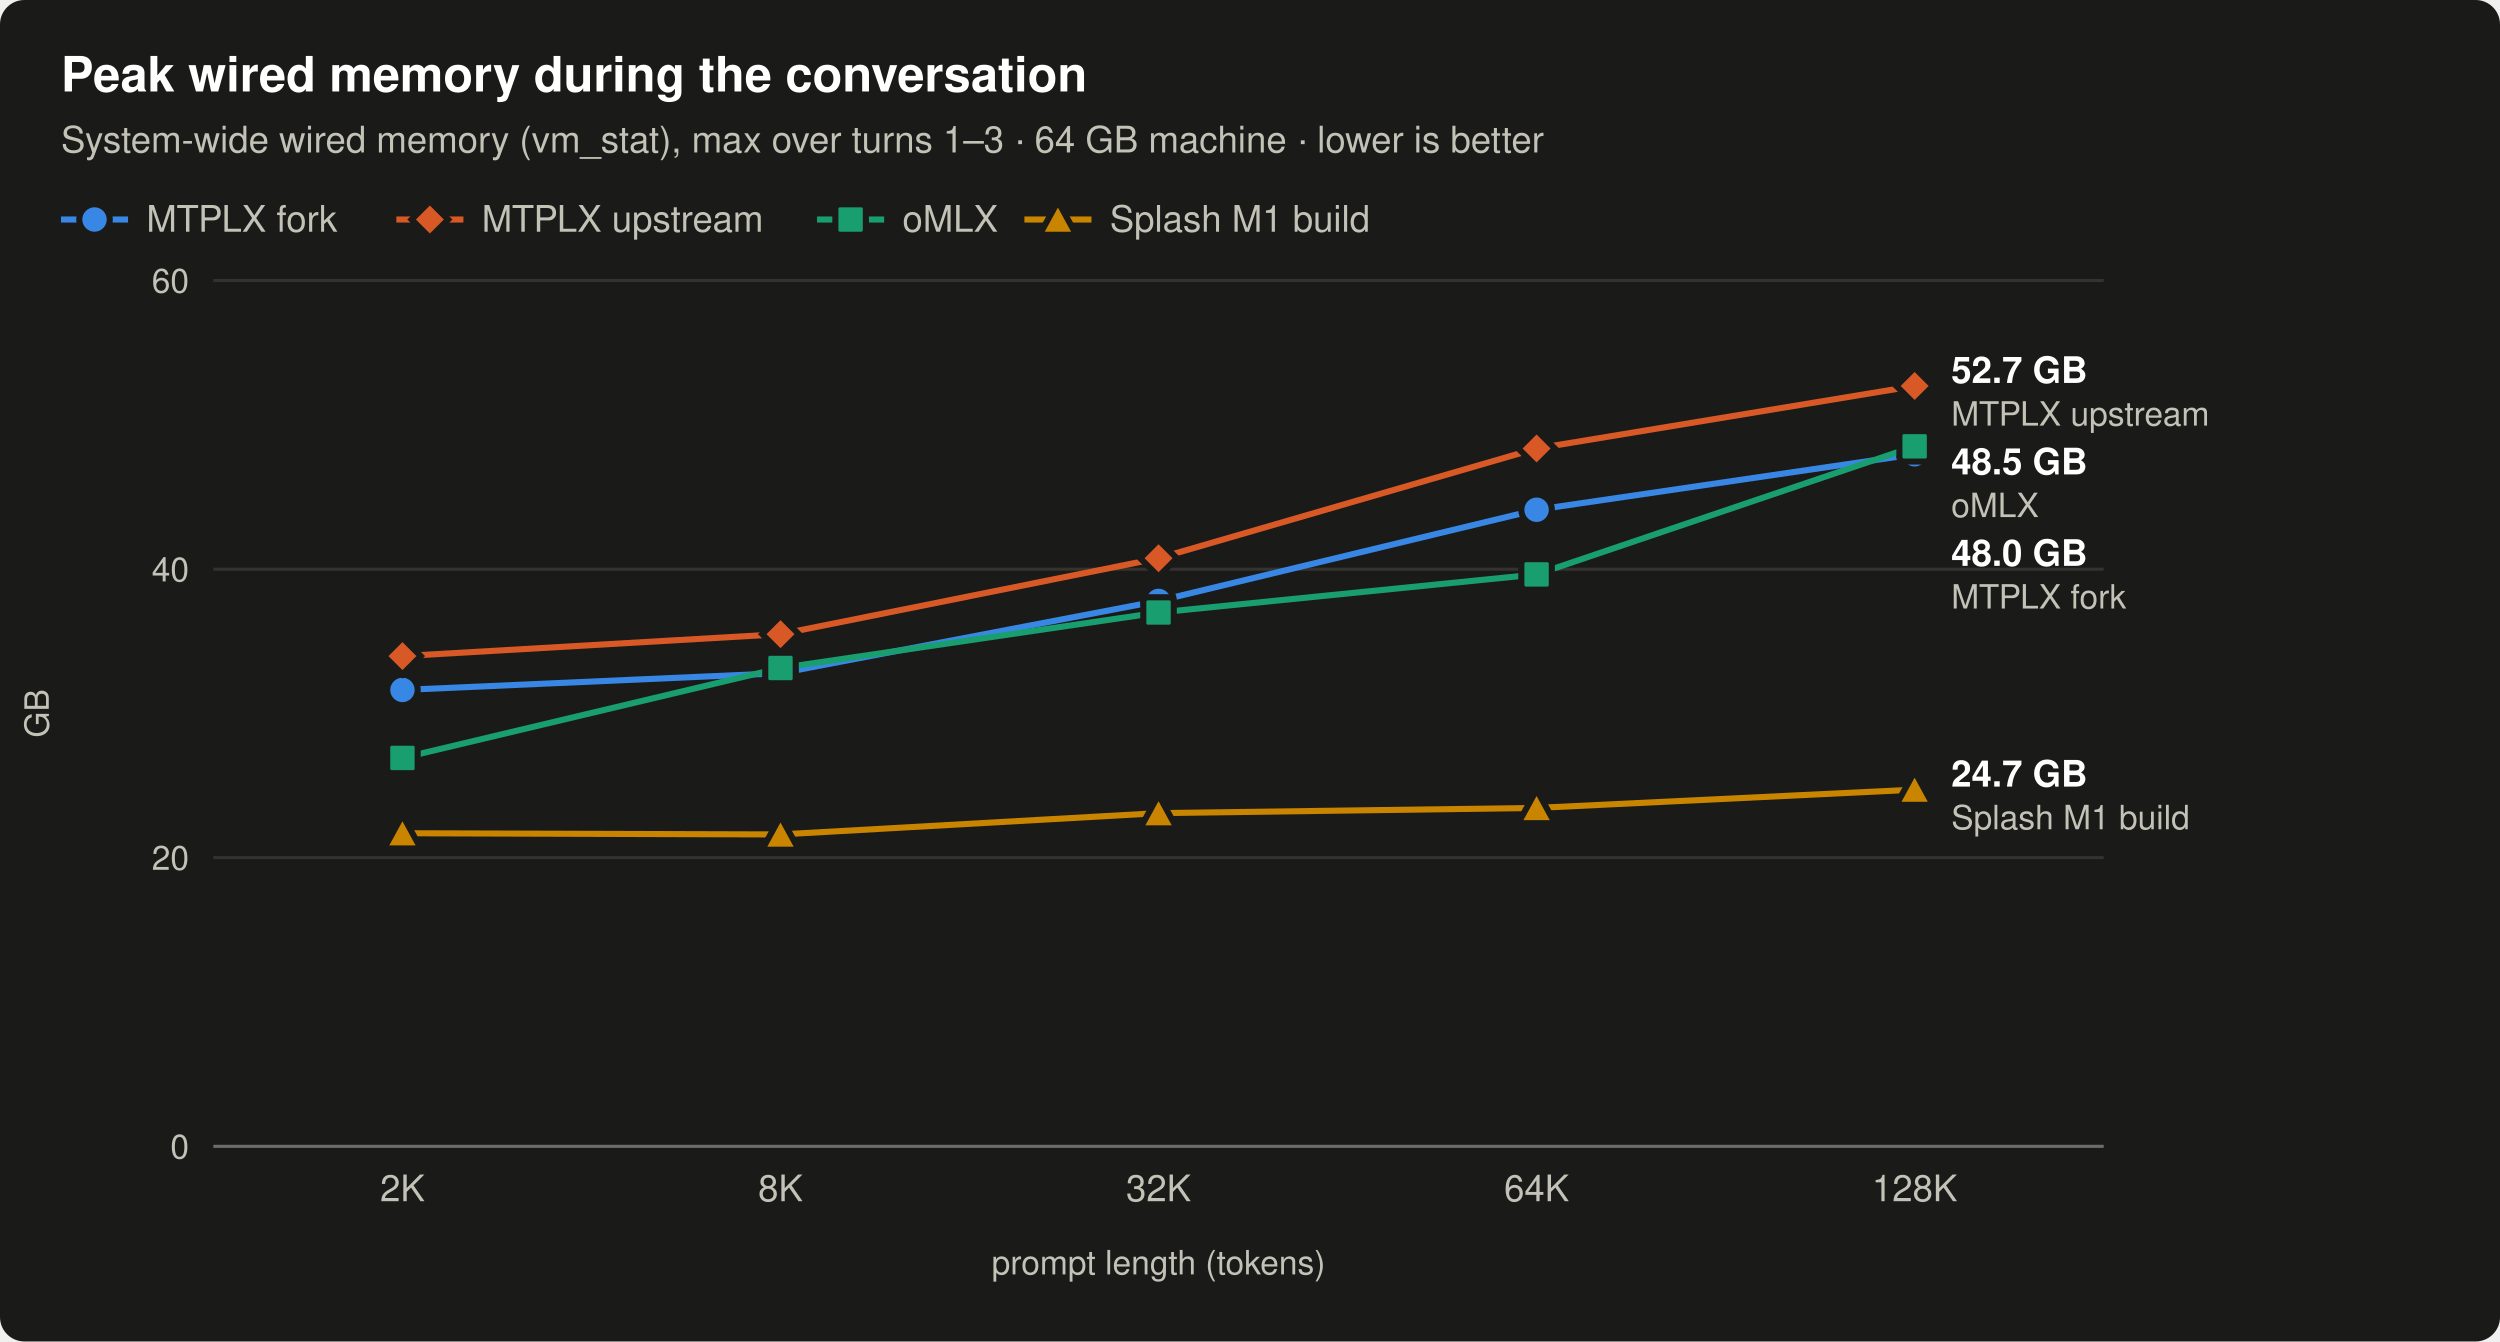
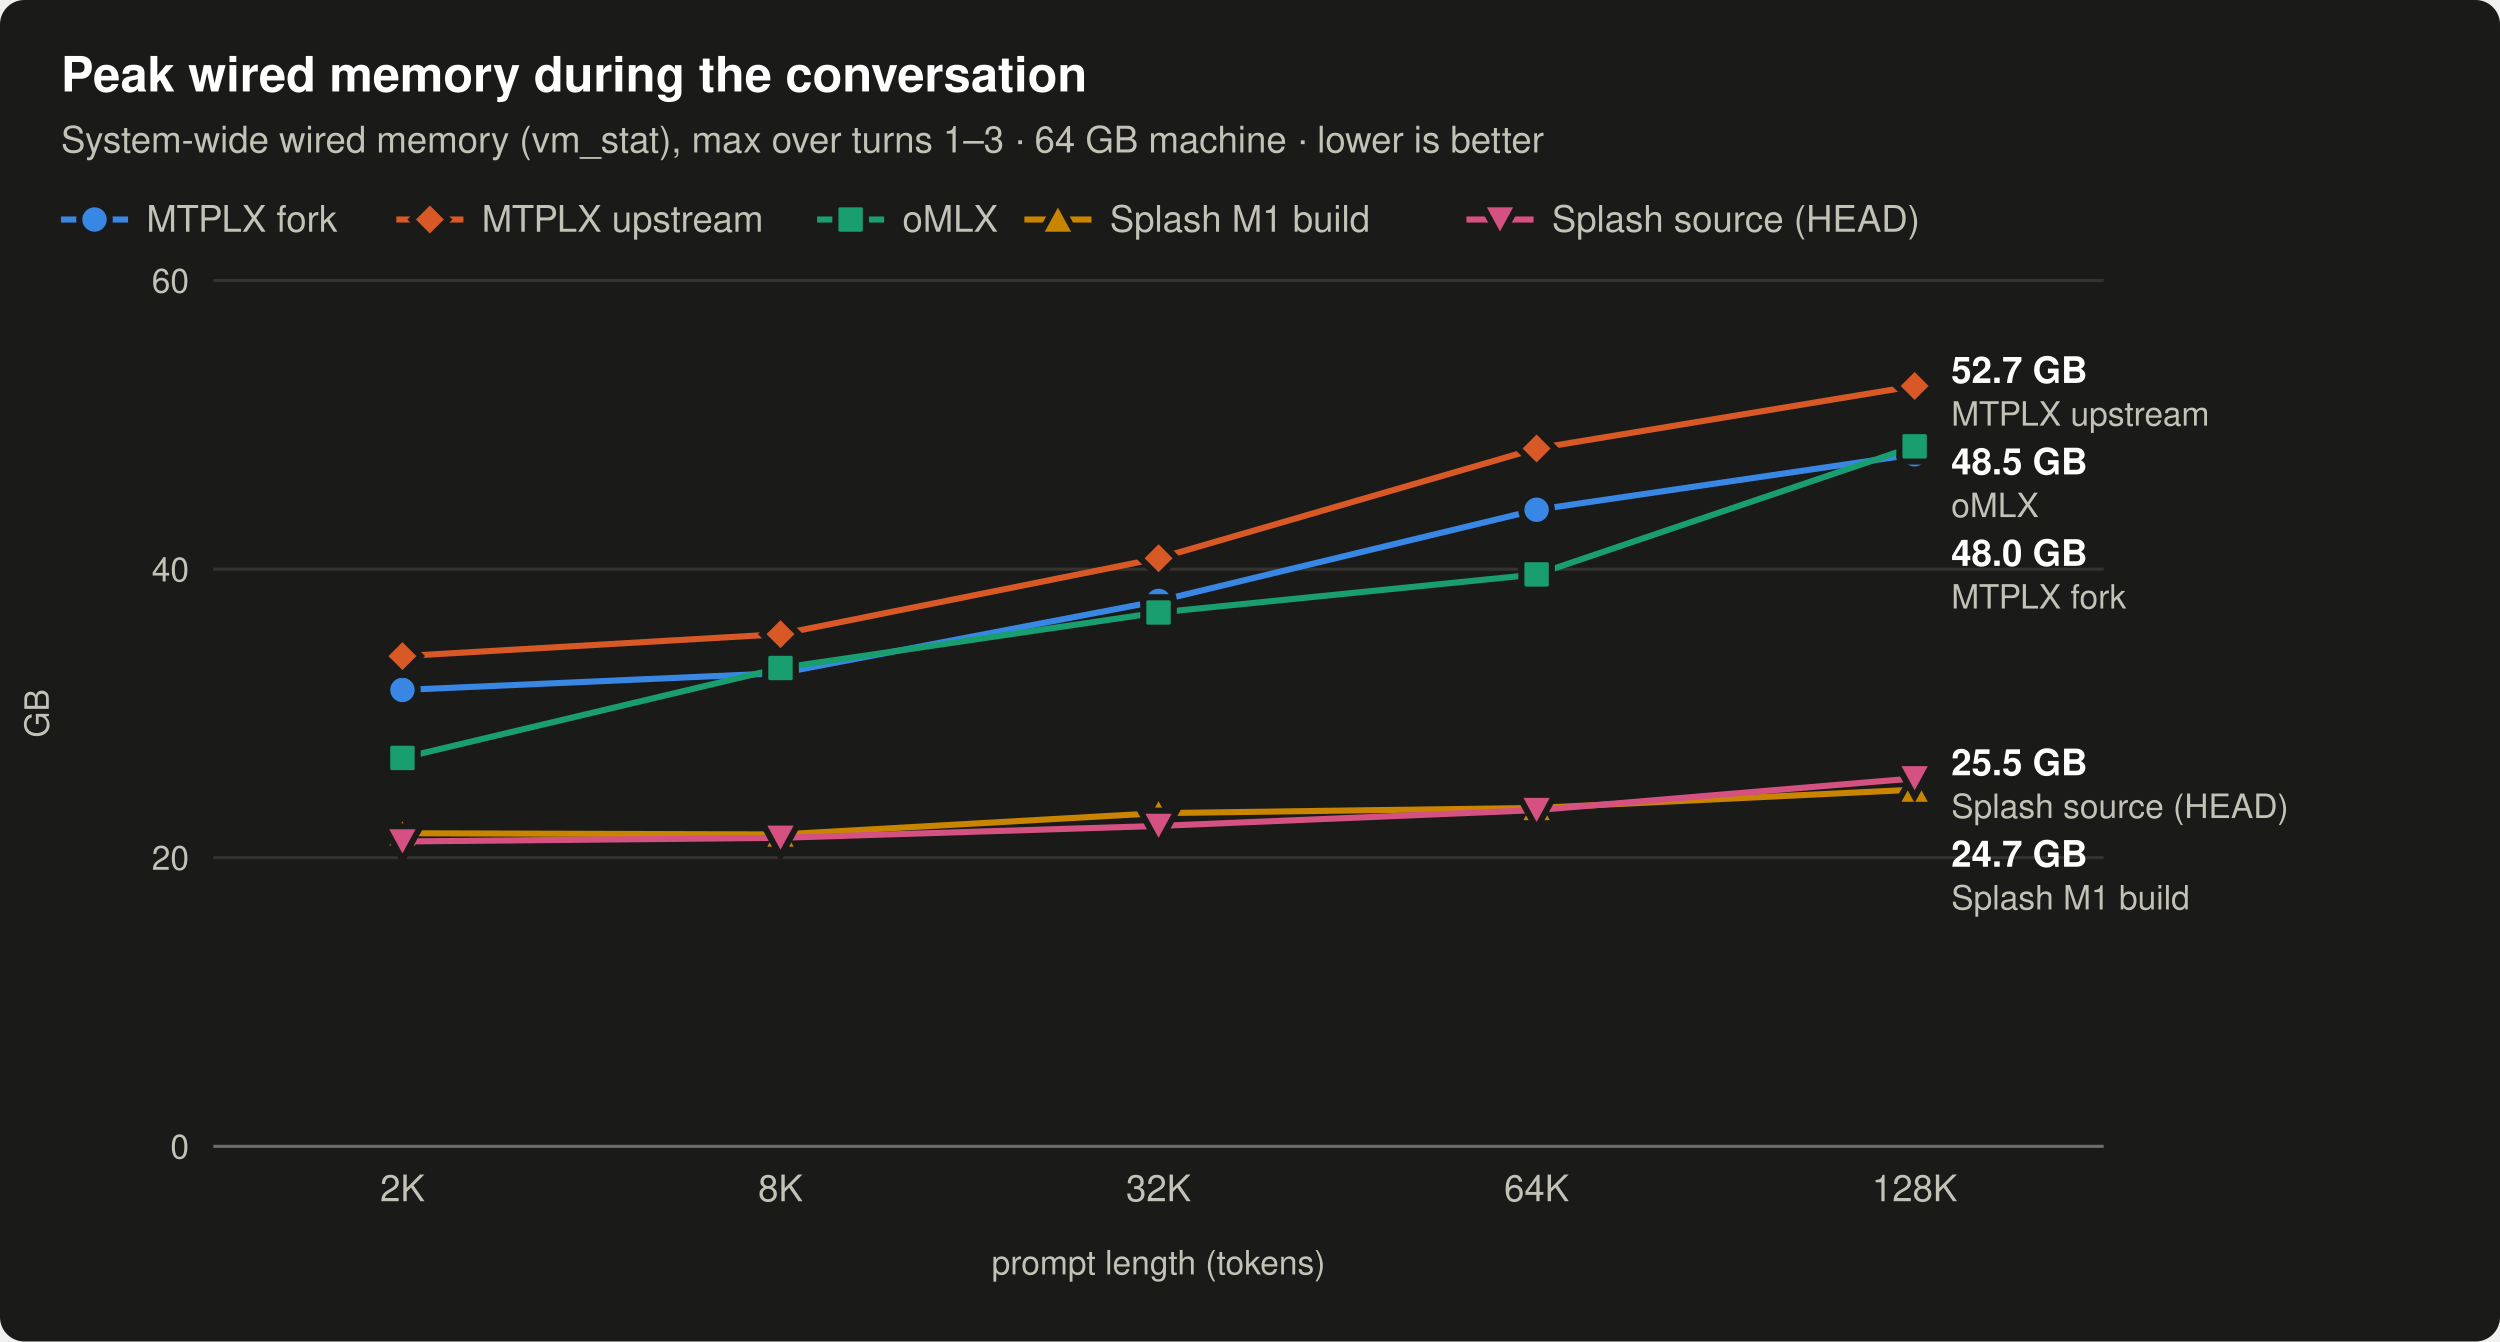
<svg xmlns="http://www.w3.org/2000/svg" viewBox="0 0 820 440" width="820" height="440" role="img" aria-label="Peak wired memory during the conversation" font-family="-apple-system,BlinkMacSystemFont,Segoe UI,Helvetica,Arial,sans-serif">
  <rect width="820" height="440" rx="8" fill="#1a1a19" />
  <text x="20" y="30" fill="#ffffff" font-size="16" font-weight="600">Peak wired memory during the conversation</text>
  <text x="20" y="50" fill="#c3c2b7" font-size="12">System-wide wired memory (vm_stat), max over turns 1–3 · 64 GB machine · lower is better</text>
  <line x1="20" x2="42" y1="72" y2="72" stroke="#3987e5" stroke-width="2" />
  <circle cx="31" cy="72" r="5" fill="#3987e5" stroke="#1a1a19" stroke-width="2" />
  <text x="48" y="76" fill="#c3c2b7" font-size="12">MTPLX fork</text>
  <line x1="130" x2="152" y1="72" y2="72" stroke="#d95926" stroke-width="2" />
  <path d="M141 66L147 72L141 78L135 72Z" fill="#d95926" stroke="#1a1a19" stroke-width="2" />
  <text x="158" y="76" fill="#c3c2b7" font-size="12">MTPLX upstream</text>
  <line x1="268" x2="290" y1="72" y2="72" stroke="#199e70" stroke-width="2" />
  <rect x="274" y="67" width="10" height="10" rx="1.5" fill="#199e70" stroke="#1a1a19" stroke-width="2" />
  <text x="296" y="76" fill="#c3c2b7" font-size="12">oMLX</text>
  <line x1="336" x2="358" y1="72" y2="72" stroke="#c98500" stroke-width="2" />
  <path d="M347 66L353 77L341 77Z" fill="#c98500" stroke="#1a1a19" stroke-width="2" />
  <text x="364" y="76" fill="#c3c2b7" font-size="12">Splash M1 build</text>
+   <line x1="481" x2="503" y1="72" y2="72" stroke="#d55181" stroke-width="2" />
+   <path d="M492 78L498 67L486 67Z" fill="#d55181" stroke="#1a1a19" stroke-width="2" />
+   <text x="509" y="76" fill="#c3c2b7" font-size="12">Splash source (HEAD)</text>
  <line x1="70" x2="690" y1="376.0" y2="376.0" stroke="#34332f" />
  <text x="62" y="380.0" fill="#c3c2b7" font-size="11" text-anchor="end">0</text>
  <line x1="70" x2="690" y1="281.3" y2="281.3" stroke="#34332f" />
  <text x="62" y="285.3" fill="#c3c2b7" font-size="11" text-anchor="end">20</text>
  <line x1="70" x2="690" y1="186.7" y2="186.7" stroke="#34332f" />
  <text x="62" y="190.7" fill="#c3c2b7" font-size="11" text-anchor="end">40</text>
  <line x1="70" x2="690" y1="92.0" y2="92.0" stroke="#34332f" />
  <text x="62" y="96.0" fill="#c3c2b7" font-size="11" text-anchor="end">60</text>
  <line x1="70" x2="690" y1="376" y2="376" stroke="#6d6c66" />
  <text x="132.0" y="394" fill="#c3c2b7" font-size="12" text-anchor="middle">2K</text>
  <text x="256.0" y="394" fill="#c3c2b7" font-size="12" text-anchor="middle">8K</text>
  <text x="380.0" y="394" fill="#c3c2b7" font-size="12" text-anchor="middle">32K</text>
  <text x="504.0" y="394" fill="#c3c2b7" font-size="12" text-anchor="middle">64K</text>
  <text x="628.0" y="394" fill="#c3c2b7" font-size="12" text-anchor="middle">128K</text>
  <text x="380.0" y="418" fill="#c3c2b7" font-size="11" text-anchor="middle">prompt length (tokens)</text>
  <text x="16" y="234.0" fill="#c3c2b7" font-size="11" text-anchor="middle" transform="rotate(-90 16 234.0)">GB</text>
  <polyline points="132.0,226.3 256.0,220.8 380.0,197.1 504.0,167.2 628.0,149.0" fill="none" stroke="#3987e5" stroke-width="2" stroke-linejoin="round" />
  <circle cx="132.0" cy="226.3" r="5" fill="#3987e5" stroke="#1a1a19" stroke-width="2" />
  <circle cx="256.0" cy="220.8" r="5" fill="#3987e5" stroke="#1a1a19" stroke-width="2" />
  <circle cx="380.0" cy="197.1" r="5" fill="#3987e5" stroke="#1a1a19" stroke-width="2" />
  <circle cx="504.0" cy="167.2" r="5" fill="#3987e5" stroke="#1a1a19" stroke-width="2" />
  <circle cx="628.0" cy="149.0" r="5" fill="#3987e5" stroke="#1a1a19" stroke-width="2" />
  <polyline points="132.0,215.2 256.0,208.0 380.0,183.1 504.0,147.1 628.0,126.6" fill="none" stroke="#d95926" stroke-width="2" stroke-linejoin="round" />
  <path d="M132.0 209.2L138.0 215.2L132.0 221.2L126.0 215.2Z" fill="#d95926" stroke="#1a1a19" stroke-width="2" />
  <path d="M256.0 202.0L262.0 208.0L256.0 214.0L250.0 208.0Z" fill="#d95926" stroke="#1a1a19" stroke-width="2" />
  <path d="M380.0 177.1L386.0 183.1L380.0 189.1L374.0 183.1Z" fill="#d95926" stroke="#1a1a19" stroke-width="2" />
  <path d="M504.0 141.1L510.0 147.1L504.0 153.1L498.0 147.1Z" fill="#d95926" stroke="#1a1a19" stroke-width="2" />
  <path d="M628.0 120.6L634.0 126.6L628.0 132.6L622.0 126.6Z" fill="#d95926" stroke="#1a1a19" stroke-width="2" />
  <polyline points="132.0,248.6 256.0,219.1 380.0,200.9 504.0,188.4 628.0,146.4" fill="none" stroke="#199e70" stroke-width="2" stroke-linejoin="round" />
  <rect x="127.0" y="243.6" width="10" height="10" rx="1.5" fill="#199e70" stroke="#1a1a19" stroke-width="2" />
  <rect x="251.0" y="214.1" width="10" height="10" rx="1.5" fill="#199e70" stroke="#1a1a19" stroke-width="2" />
  <rect x="375.0" y="195.9" width="10" height="10" rx="1.5" fill="#199e70" stroke="#1a1a19" stroke-width="2" />
  <rect x="499.0" y="183.4" width="10" height="10" rx="1.5" fill="#199e70" stroke="#1a1a19" stroke-width="2" />
  <rect x="623.0" y="141.4" width="10" height="10" rx="1.5" fill="#199e70" stroke="#1a1a19" stroke-width="2" />
  <polyline points="132.0,273.3 256.0,273.7 380.0,266.7 504.0,265.0 628.0,259.0" fill="none" stroke="#c98500" stroke-width="2" stroke-linejoin="round" />
  <path d="M132.0 267.3L138.0 278.3L126.0 278.3Z" fill="#c98500" stroke="#1a1a19" stroke-width="2" />
  <path d="M256.0 267.7L262.0 278.7L250.0 278.7Z" fill="#c98500" stroke="#1a1a19" stroke-width="2" />
  <path d="M380.0 260.7L386.0 271.7L374.0 271.7Z" fill="#c98500" stroke="#1a1a19" stroke-width="2" />
  <path d="M504.0 259.0L510.0 270.0L498.0 270.0Z" fill="#c98500" stroke="#1a1a19" stroke-width="2" />
  <path d="M628.0 253.0L634.0 264.0L622.0 264.0Z" fill="#c98500" stroke="#1a1a19" stroke-width="2" />
+   <polyline points="132.0,276.0 256.0,274.8 380.0,270.9 504.0,265.7 628.0,255.3" fill="none" stroke="#d55181" stroke-width="2" stroke-linejoin="round" />
+   <path d="M132.0 282.0L138.0 271.0L126.0 271.0Z" fill="#d55181" stroke="#1a1a19" stroke-width="2" />
+   <path d="M256.0 280.8L262.0 269.8L250.0 269.8Z" fill="#d55181" stroke="#1a1a19" stroke-width="2" />
+   <path d="M380.0 276.9L386.0 265.9L374.0 265.9Z" fill="#d55181" stroke="#1a1a19" stroke-width="2" />
+   <path d="M504.0 271.7L510.0 260.7L498.0 260.7Z" fill="#d55181" stroke="#1a1a19" stroke-width="2" />
+   <path d="M628.0 261.3L634.0 250.3L622.0 250.3Z" fill="#d55181" stroke="#1a1a19" stroke-width="2" />
  <text x="640.0" y="125.6" fill="#ffffff" font-size="12" font-weight="600">52.7 GB</text>
  <text x="640.0" y="139.6" fill="#c3c2b7" font-size="11">MTPLX upstream</text>
  <text x="640.0" y="155.6" fill="#ffffff" font-size="12" font-weight="600">48.5 GB</text>
  <text x="640.0" y="169.6" fill="#c3c2b7" font-size="11">oMLX</text>
  <text x="640.0" y="185.6" fill="#ffffff" font-size="12" font-weight="600">48.0 GB</text>
  <text x="640.0" y="199.6" fill="#c3c2b7" font-size="11">MTPLX fork</text>
-   <text x="640.0" y="258.0" fill="#ffffff" font-size="12" font-weight="600">24.7 GB</text>
-   <text x="640.0" y="272.0" fill="#c3c2b7" font-size="11">Splash M1 build</text>
+   <text x="640.0" y="254.3" fill="#ffffff" font-size="12" font-weight="600">25.5 GB</text>
+   <text x="640.0" y="268.3" fill="#c3c2b7" font-size="11">Splash source (HEAD)</text>
+   <text x="640.0" y="284.3" fill="#ffffff" font-size="12" font-weight="600">24.7 GB</text>
+   <text x="640.0" y="298.3" fill="#c3c2b7" font-size="11">Splash M1 build</text>
</svg>
